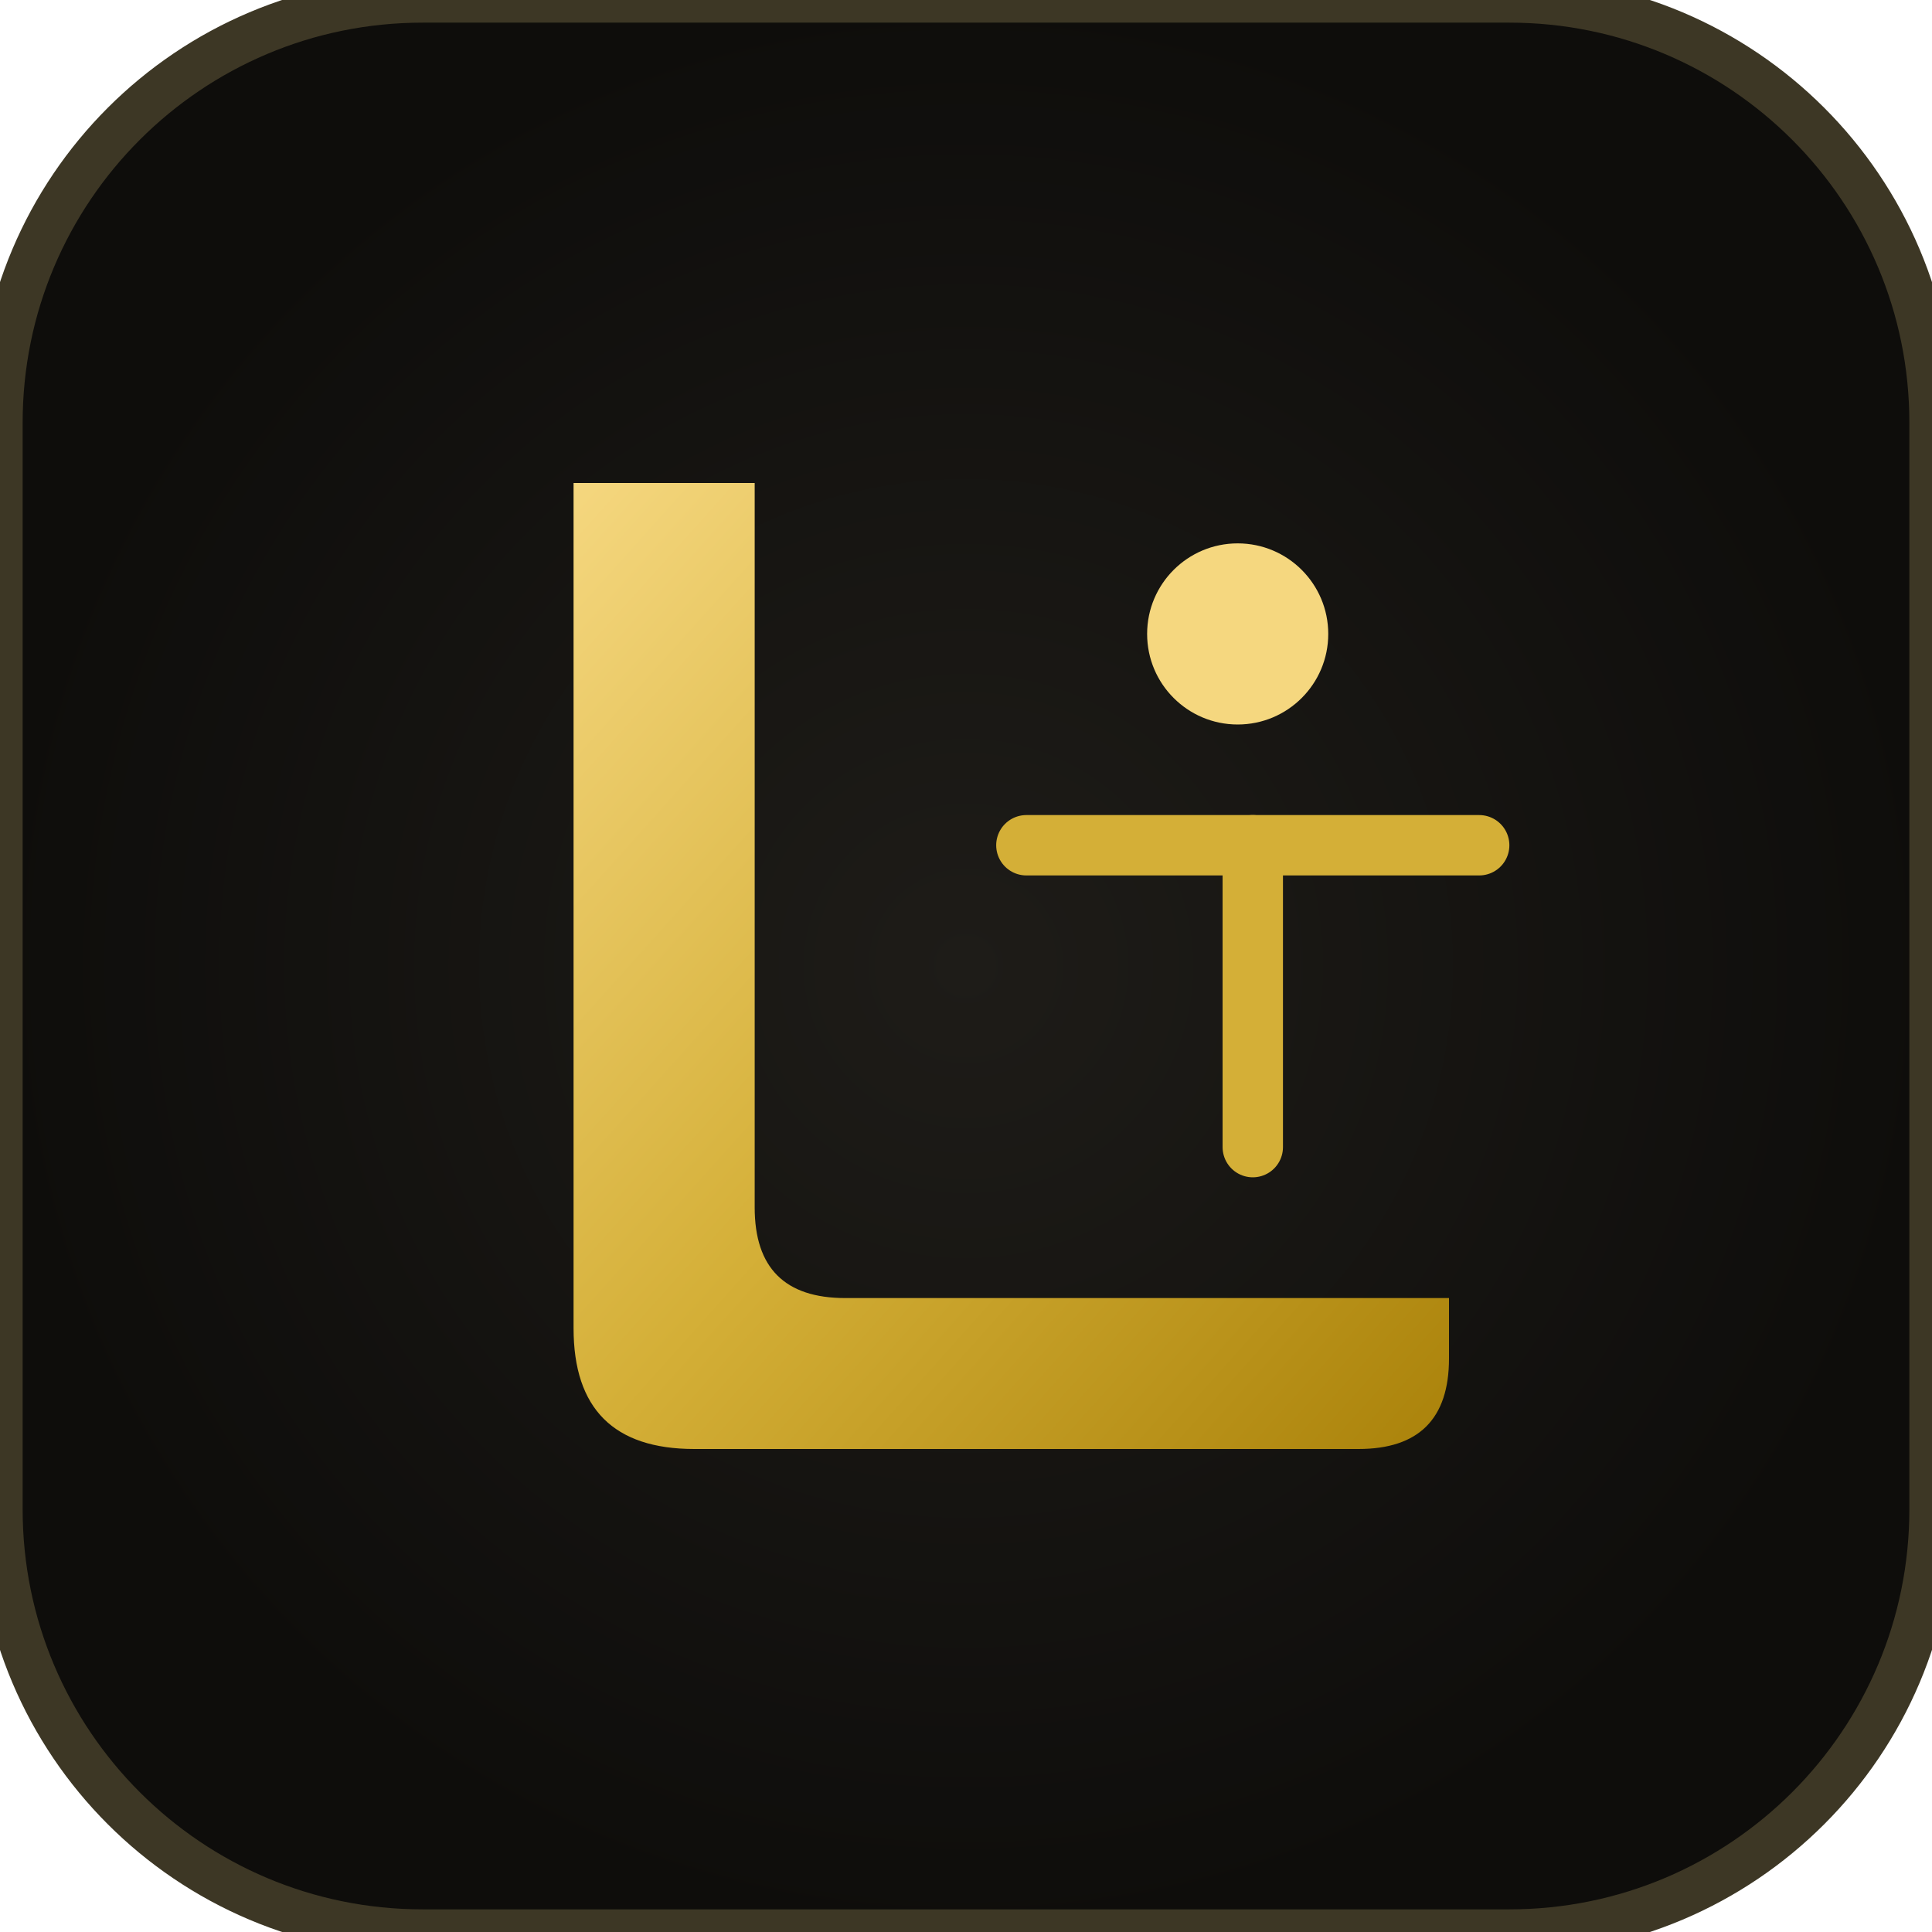
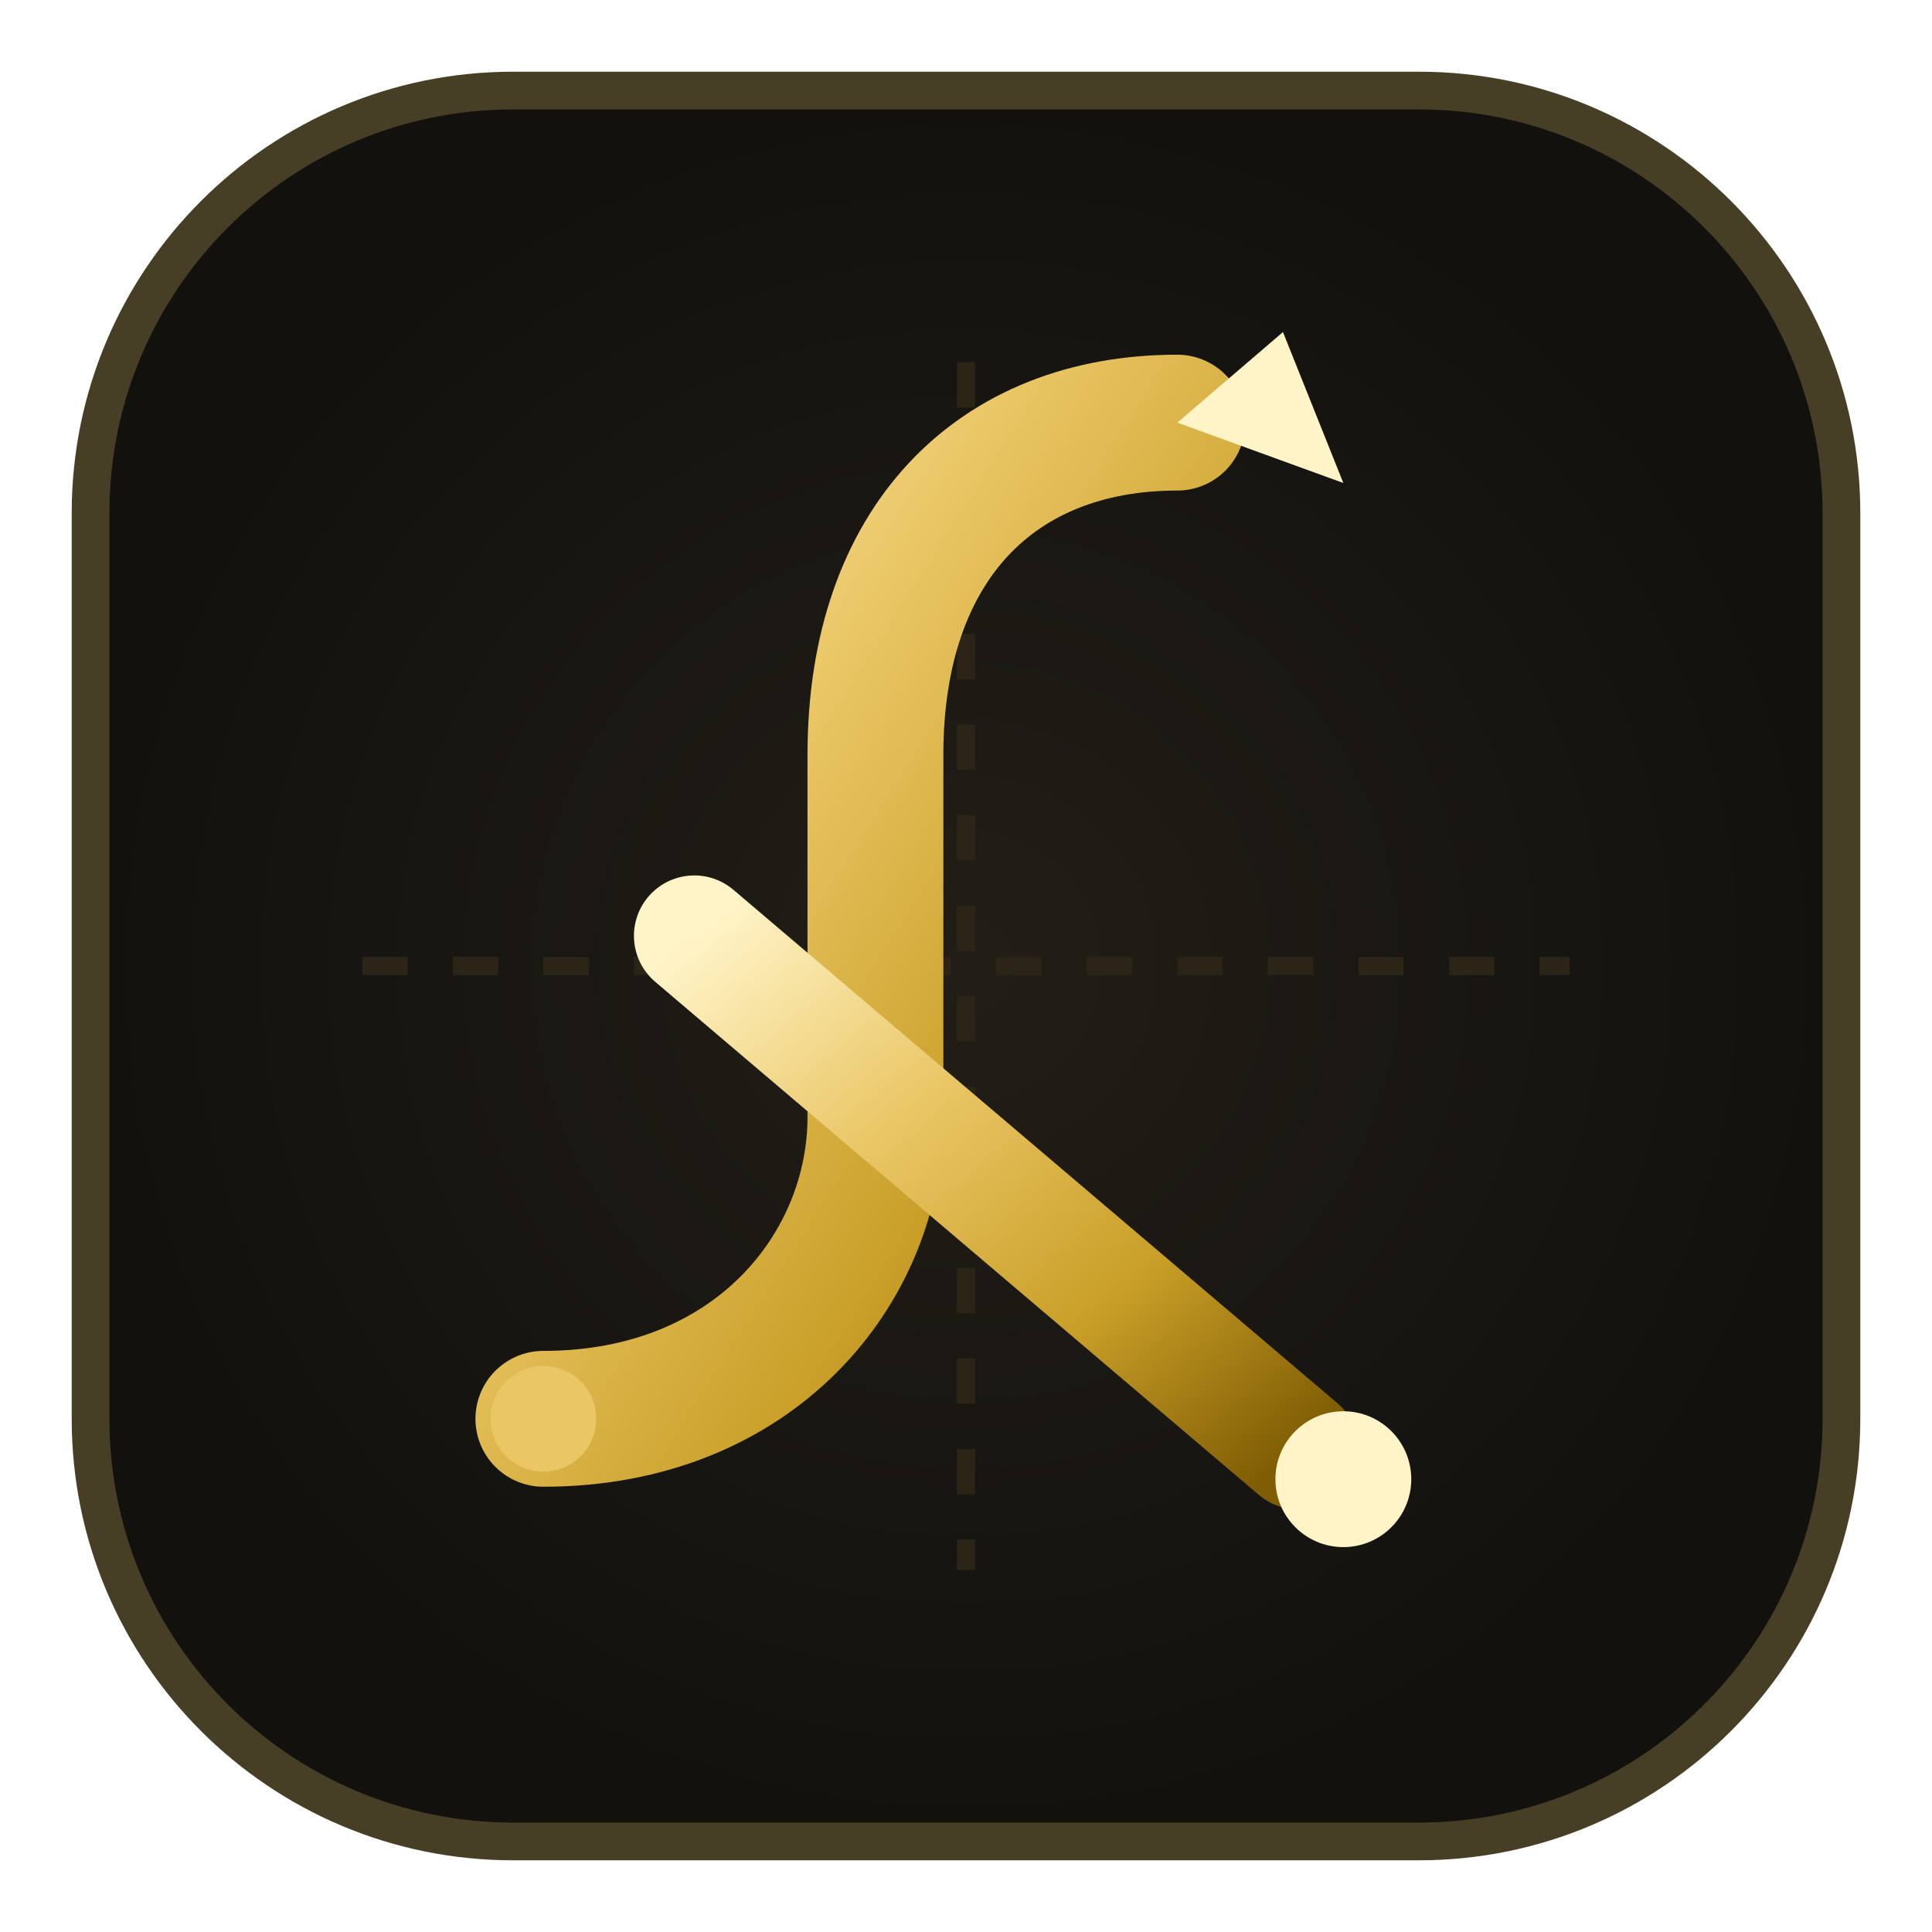
- <svg xmlns="http://www.w3.org/2000/svg" viewBox="0 0 128 128" width="128" height="128">
+ <svg xmlns="http://www.w3.org/2000/svg" viewBox="0 0 128 128" width="128" height="128" fill="none">
  <defs>
-     <linearGradient id="goldGrad" x1="0%" y1="0%" x2="100%" y2="100%">
-       <stop offset="0%" stop-color="#f5d77f" />
-       <stop offset="50%" stop-color="#d4af37" />
-       <stop offset="100%" stop-color="#aa820a" />
+     <linearGradient id="opt1Gold" x1="0%" y1="0%" x2="100%" y2="100%">
+       <stop offset="0%" stop-color="#fff4c8" />
+       <stop offset="35%" stop-color="#eac665" />
+       <stop offset="70%" stop-color="#c99f28" />
+       <stop offset="100%" stop-color="#805d04" />
    </linearGradient>
-     <radialGradient id="bgGrad" cx="50%" cy="50%" r="50%">
-       <stop offset="0%" stop-color="#1e1c18" />
-       <stop offset="100%" stop-color="#0e0d0b" />
+     <radialGradient id="opt1Bg" cx="50%" cy="50%" r="50%">
+       <stop offset="0%" stop-color="#221e17" />
+       <stop offset="100%" stop-color="#12110e" />
    </radialGradient>
  </defs>
-   <rect width="128" height="128" rx="28" fill="url(#bgGrad)" stroke="#3d3725" stroke-width="3" />
-   <path d="M 38 32 L 38 88 Q 38 96 46 96 L 90 96 Q 96 96 96 90 L 96 86 L 56 86 Q 50 86 50 80 L 50 32 Z" fill="url(#goldGrad)" />
-   <circle cx="82" cy="42" r="6" fill="#f5d77f" />
-   <line x1="68" y1="56" x2="98" y2="56" stroke="#d4af37" stroke-width="4" stroke-linecap="round" />
-   <line x1="83" y1="56" x2="83" y2="76" stroke="#d4af37" stroke-width="4" stroke-linecap="round" />
+   <rect x="6" y="6" width="116" height="116" rx="28" fill="url(#opt1Bg)" stroke="#473e26" stroke-width="2.5" />
+   <path d="M 24 64 L 104 64" stroke="#2c2517" stroke-dasharray="3 3" stroke-width="1.2" />
+   <path d="M 64 24 L 64 104" stroke="#2c2517" stroke-dasharray="3 3" stroke-width="1.2" />
+   <path d="M 78 28 C 66 28 58 36 58 50 L 58 74 C 58 84 50 94 36 94" stroke="url(#opt1Gold)" stroke-width="9" stroke-linecap="round" />
+   <path d="M 46 62 L 86 96" stroke="url(#opt1Gold)" stroke-width="8" stroke-linecap="round" />
+   <polygon points="78,28 85,22 89,32" fill="#fff4c8" />
+   <circle cx="89" cy="98" r="4.5" fill="#fff4c8" />
+   <circle cx="36" cy="94" r="3.5" fill="#eac665" />
</svg>
